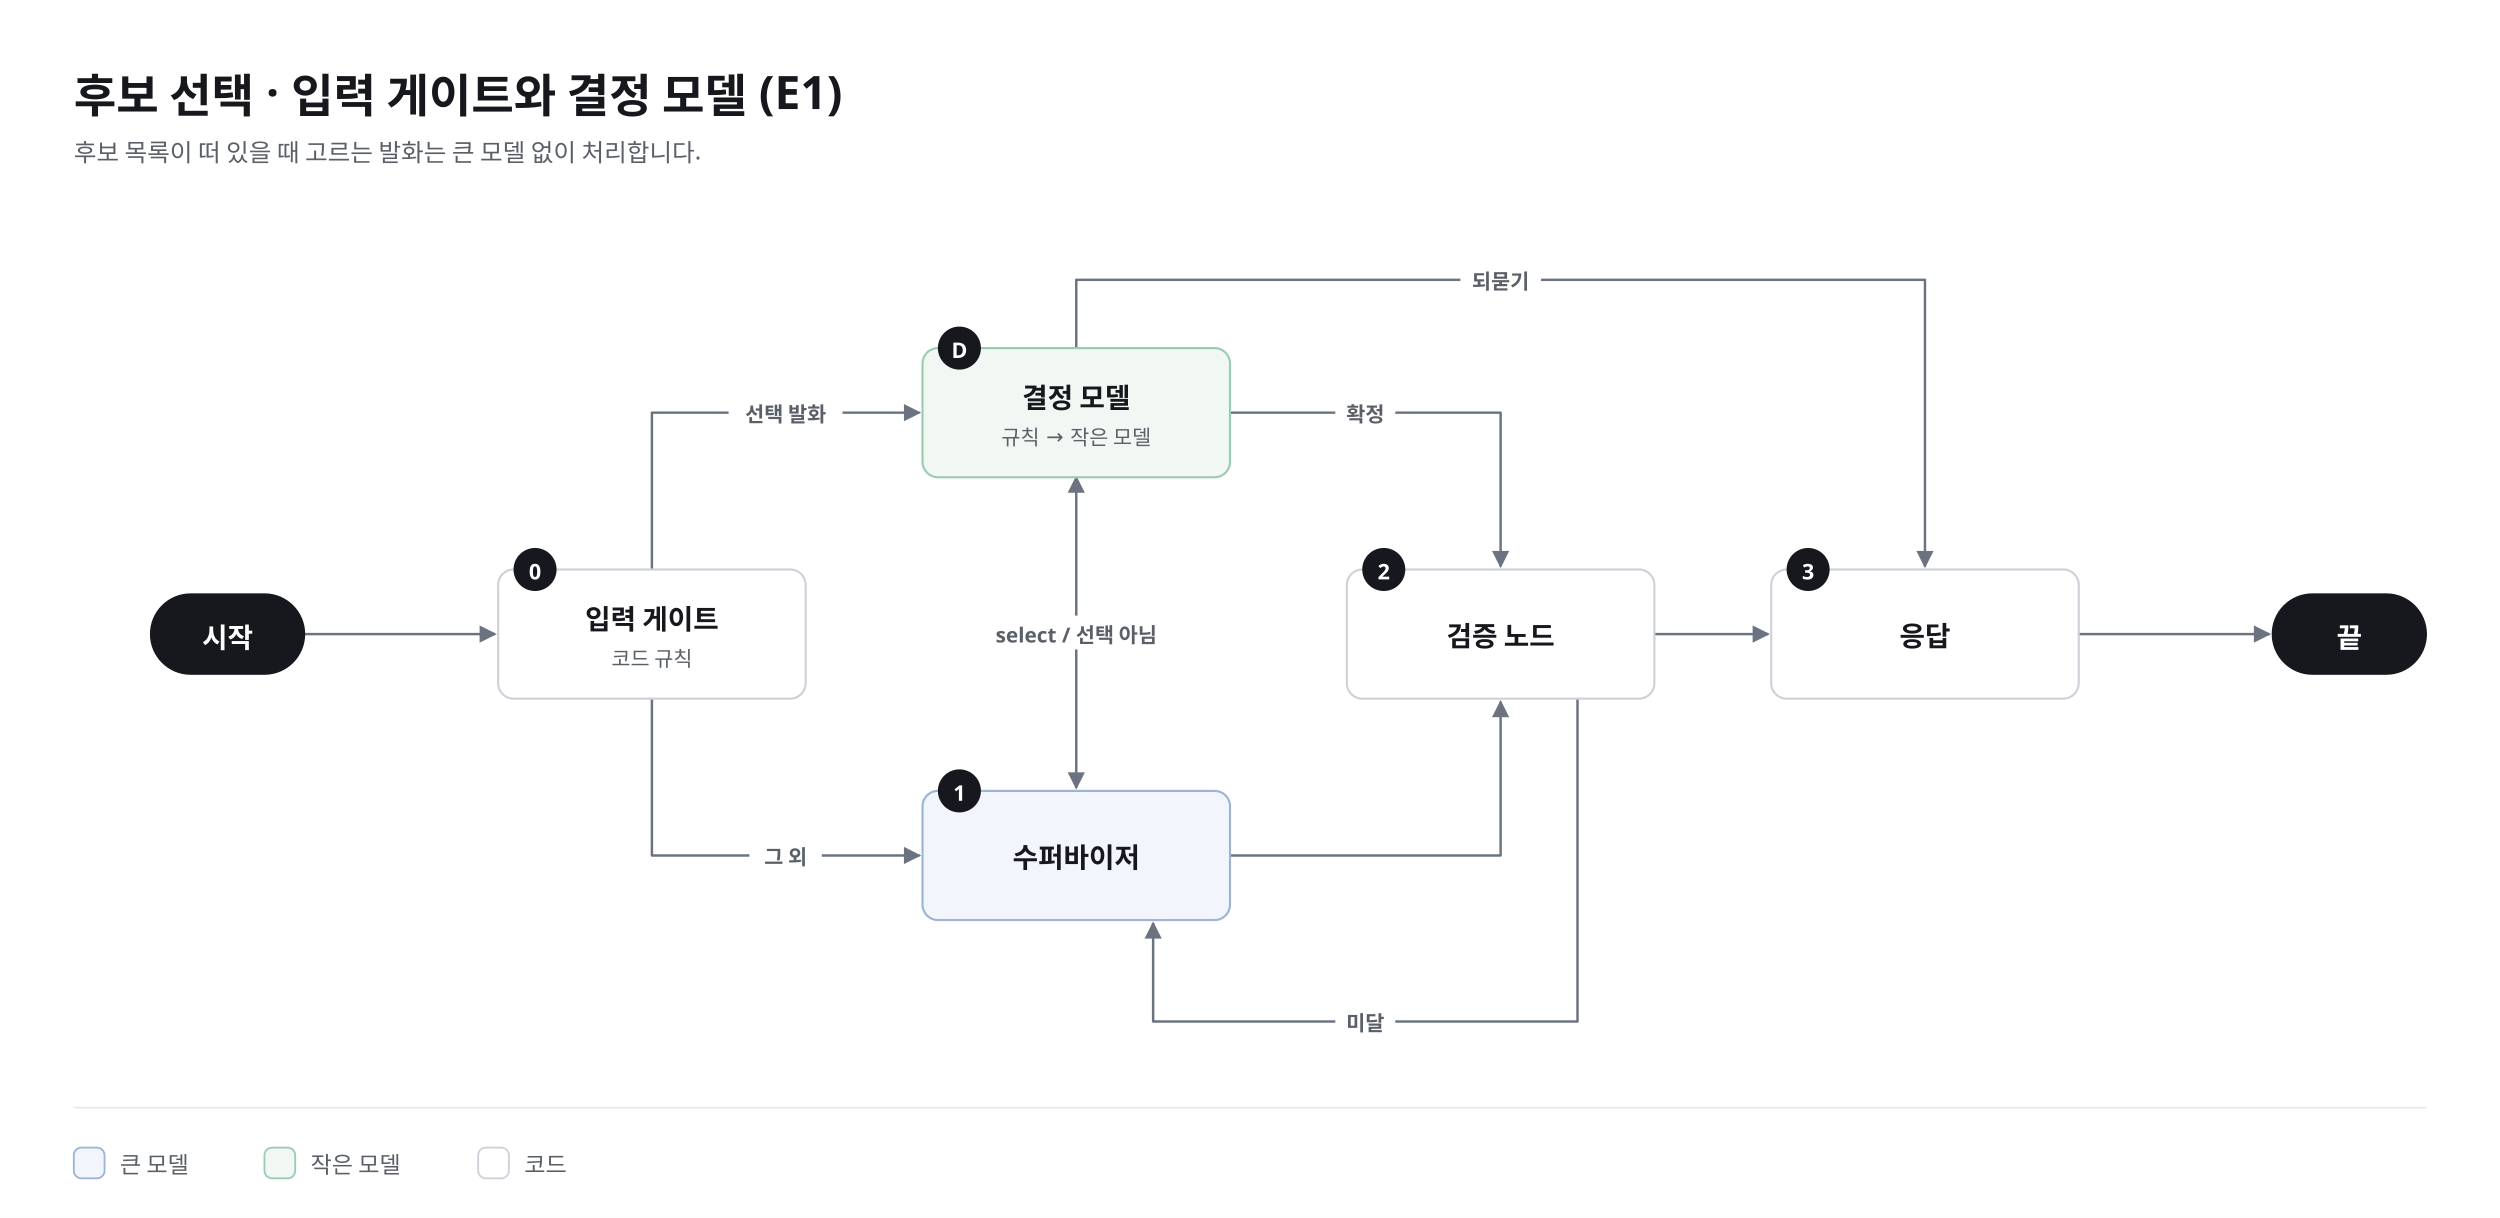
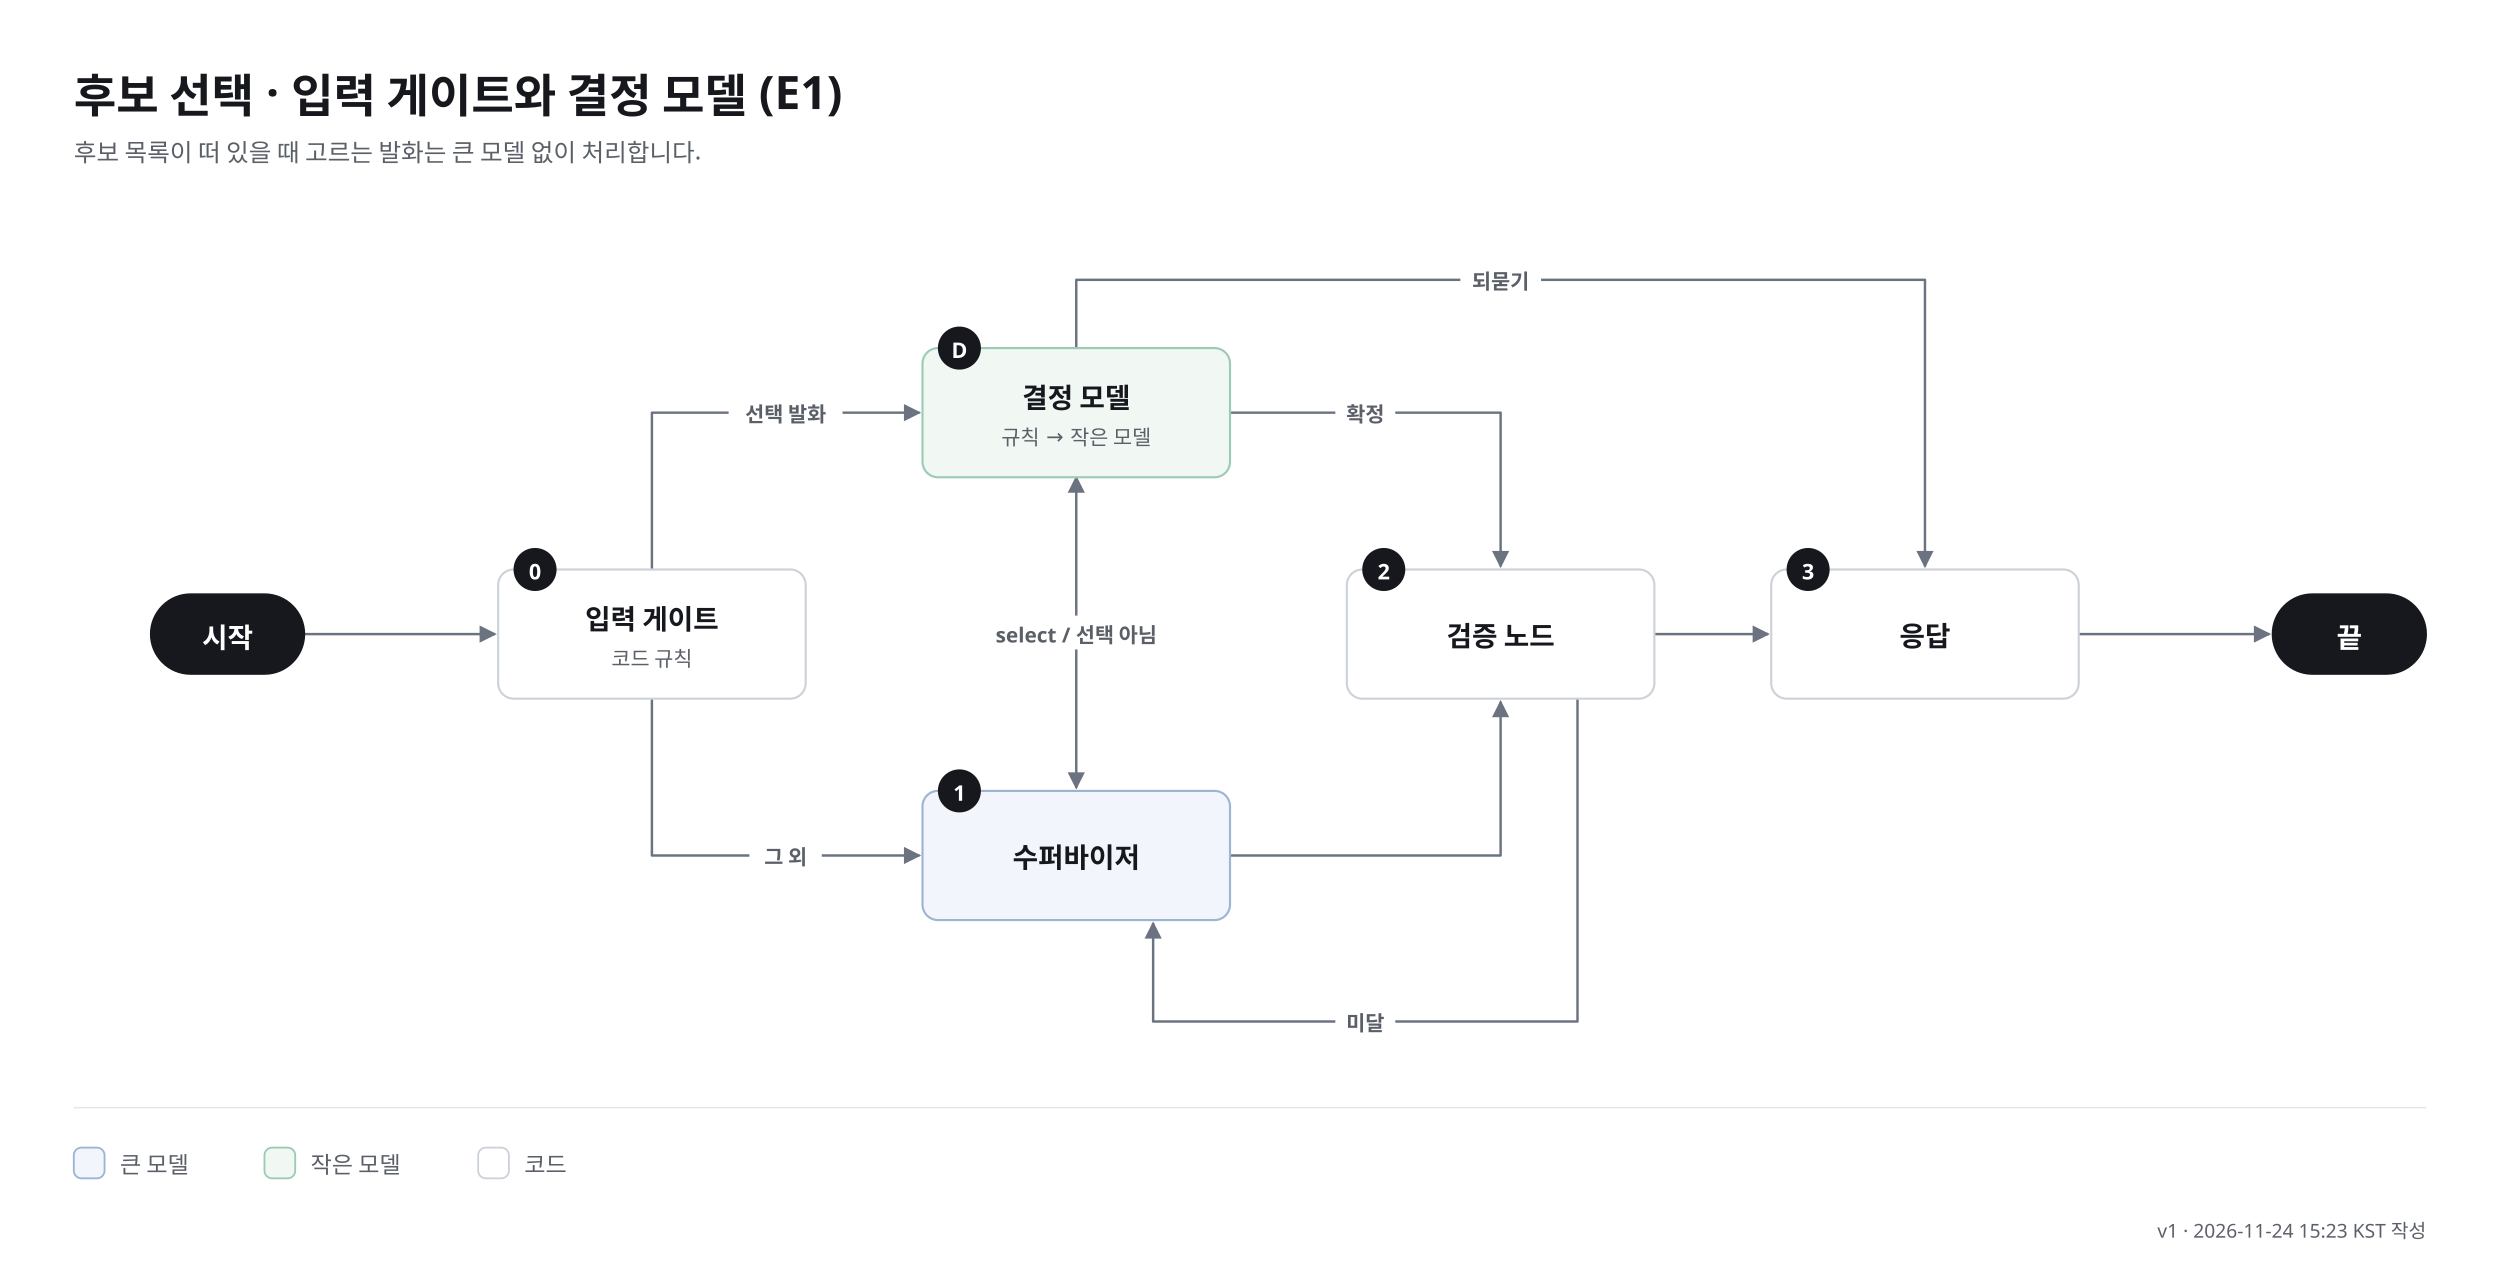
- <svg xmlns="http://www.w3.org/2000/svg" width="1626" height="792" viewBox="0 0 1626 792" font-family="Apple SD Gothic Neo, Pretendard, Noto Sans KR, sans-serif">
+ <svg xmlns="http://www.w3.org/2000/svg" data-spec-hash="d608ea019236" data-rev="1" data-stamp="2026-11-24 15:23 KST" width="1626" height="822" viewBox="0 0 1626 822" font-family="Apple SD Gothic Neo, Pretendard, Noto Sans KR, sans-serif">
  <defs>
    <marker id="ah" viewBox="0 0 10 10" refX="9" refY="5" markerWidth="7" markerHeight="7" orient="auto-start-reverse">
      <path d="M0 0L10 5L0 10z" fill="#6B7280" />
    </marker>
  </defs>
-   <rect width="1626" height="792" fill="#FFFFFF" />
+   <rect width="1626" height="822" fill="#FFFFFF" />
  <text x="48.0" y="60.0" font-size="30" font-weight="800" fill="#16181D" text-anchor="start" dominant-baseline="central">후보 선택 · 입력 게이트와 결정 모델 (E1)</text>
  <text x="48.0" y="98.0" font-size="16" font-weight="400" fill="#5B6068" text-anchor="start" dominant-baseline="central">후보 목록이 떠 있을 때 고르는 발화는 큰 모델 없이 처리합니다.</text>
  <path d="M198.0 412.4 L322.0 412.4" fill="none" stroke="#6B7280" stroke-width="1.6" stroke-linejoin="round" marker-end="url(#ah)" />
  <path d="M424.0 370.4 L424.0 268.4 L598.0 268.4" fill="none" stroke="#6B7280" stroke-width="1.6" stroke-linejoin="round" marker-end="url(#ah)" />
  <path d="M424.0 454.4 L424.0 556.4 L598.0 556.4" fill="none" stroke="#6B7280" stroke-width="1.6" stroke-linejoin="round" marker-end="url(#ah)" />
  <path d="M800.0 268.4 L976.0 268.4 L976.0 368.4" fill="none" stroke="#6B7280" stroke-width="1.6" stroke-linejoin="round" marker-end="url(#ah)" />
  <path d="M800.0 556.4 L976.0 556.4 L976.0 456.4" fill="none" stroke="#6B7280" stroke-width="1.6" stroke-linejoin="round" marker-end="url(#ah)" />
  <path d="M700.0 310.4 L700.0 512.4" fill="none" stroke="#6B7280" stroke-width="1.6" stroke-linejoin="round" marker-start="url(#ah)" marker-end="url(#ah)" />
  <path d="M700.0 226.4 L700.0 182.0 L1252.0 182.0 L1252.0 368.4" fill="none" stroke="#6B7280" stroke-width="1.6" stroke-linejoin="round" marker-end="url(#ah)" />
  <path d="M1076.0 412.4 L1150.0 412.4" fill="none" stroke="#6B7280" stroke-width="1.6" stroke-linejoin="round" marker-end="url(#ah)" />
  <path d="M1352.0 412.4 L1476.0 412.4" fill="none" stroke="#6B7280" stroke-width="1.6" stroke-linejoin="round" marker-end="url(#ah)" />
  <path d="M1026.0 454.4 L1026.0 664.4 L750.0 664.4 L750.0 600.4" fill="none" stroke="#6B7280" stroke-width="1.6" stroke-linejoin="round" marker-end="url(#ah)" />
  <rect x="98.0" y="386.4" width="100.0" height="52.0" rx="26.0" fill="#16181D" stroke="#16181D" stroke-width="1" />
  <text x="148.0" y="413.4" font-size="18" font-weight="700" fill="#FFFFFF" text-anchor="middle" dominant-baseline="central">시작</text>
  <rect x="324.0" y="370.4" width="200.0" height="84.0" rx="10" fill="#FFFFFF" stroke="#CDD2D9" stroke-width="1.4" />
  <text x="424.0" y="401.4" font-size="18" font-weight="700" fill="#16181D" text-anchor="middle" dominant-baseline="central">입력 게이트</text>
  <text x="424.0" y="427.4" font-size="13.5" font-weight="400" fill="#5B6068" text-anchor="middle" dominant-baseline="central">코드 규칙</text>
  <circle cx="348" cy="370.4" r="14" fill="#16181D" />
  <text x="348.0" y="371.4" font-size="14" font-weight="700" fill="#FFFFFF" text-anchor="middle" dominant-baseline="central">0</text>
  <rect x="600.0" y="226.4" width="200.0" height="84.0" rx="10" fill="#F1F8F4" stroke="#9CCBB4" stroke-width="1.4" />
  <text x="700.0" y="257.4" font-size="18" font-weight="700" fill="#16181D" text-anchor="middle" dominant-baseline="central">결정 모델</text>
  <text x="700.0" y="283.4" font-size="13.5" font-weight="400" fill="#5B6068" text-anchor="middle" dominant-baseline="central">규칙 → 작은 모델</text>
  <circle cx="624" cy="226.4" r="14" fill="#16181D" />
  <text x="624.0" y="227.4" font-size="14" font-weight="700" fill="#FFFFFF" text-anchor="middle" dominant-baseline="central">D</text>
  <rect x="600.0" y="514.4" width="200.0" height="84.0" rx="10" fill="#F2F6FC" stroke="#9DB4D3" stroke-width="1.4" />
  <text x="700.0" y="556.4" font-size="18" font-weight="700" fill="#16181D" text-anchor="middle" dominant-baseline="central">수퍼바이저</text>
  <circle cx="624" cy="514.4" r="14" fill="#16181D" />
  <text x="624.0" y="515.4" font-size="14" font-weight="700" fill="#FFFFFF" text-anchor="middle" dominant-baseline="central">1</text>
  <rect x="876.0" y="370.4" width="200.0" height="84.0" rx="10" fill="#FFFFFF" stroke="#CDD2D9" stroke-width="1.4" />
  <text x="976.0" y="412.4" font-size="18" font-weight="700" fill="#16181D" text-anchor="middle" dominant-baseline="central">검증 노드</text>
  <circle cx="900" cy="370.4" r="14" fill="#16181D" />
  <text x="900.0" y="371.4" font-size="14" font-weight="700" fill="#FFFFFF" text-anchor="middle" dominant-baseline="central">2</text>
  <rect x="1152.0" y="370.4" width="200.0" height="84.0" rx="10" fill="#FFFFFF" stroke="#CDD2D9" stroke-width="1.4" />
  <text x="1252.0" y="412.4" font-size="18" font-weight="700" fill="#16181D" text-anchor="middle" dominant-baseline="central">응답</text>
  <circle cx="1176" cy="370.4" r="14" fill="#16181D" />
  <text x="1176.0" y="371.4" font-size="14" font-weight="700" fill="#FFFFFF" text-anchor="middle" dominant-baseline="central">3</text>
  <rect x="1478.0" y="386.4" width="100.0" height="52.0" rx="26.0" fill="#16181D" stroke="#16181D" stroke-width="1" />
  <text x="1528.0" y="413.4" font-size="18" font-weight="700" fill="#FFFFFF" text-anchor="middle" dominant-baseline="central">끝</text>
  <rect x="473.9" y="257.4" width="74.1" height="22.0" rx="4" fill="#FFFFFF" stroke="#FFFFFF" stroke-width="0" />
  <text x="511.0" y="268.4" font-size="13.5" font-weight="700" fill="#5B6068" text-anchor="middle" dominant-baseline="central">선택 발화</text>
  <rect x="487.4" y="545.4" width="47.1" height="22.0" rx="4" fill="#FFFFFF" stroke="#FFFFFF" stroke-width="0" />
  <text x="511.0" y="556.4" font-size="13.5" font-weight="700" fill="#5B6068" text-anchor="middle" dominant-baseline="central">그 외</text>
  <rect x="868.5" y="257.4" width="39.0" height="22.0" rx="4" fill="#FFFFFF" stroke="#FFFFFF" stroke-width="0" />
  <text x="888.0" y="268.4" font-size="13.5" font-weight="700" fill="#5B6068" text-anchor="middle" dominant-baseline="central">확정</text>
  <rect x="626.5" y="400.4" width="147.0" height="22.0" rx="4" fill="#FFFFFF" stroke="#FFFFFF" stroke-width="0" />
  <text x="700.0" y="411.4" font-size="13.5" font-weight="700" fill="#5B6068" text-anchor="middle" dominant-baseline="central">select / 선택 아님</text>
  <rect x="949.8" y="171.0" width="52.5" height="22.0" rx="4" fill="#FFFFFF" stroke="#FFFFFF" stroke-width="0" />
  <text x="976.0" y="182.0" font-size="13.5" font-weight="700" fill="#5B6068" text-anchor="middle" dominant-baseline="central">되묻기</text>
  <rect x="868.5" y="653.4" width="39.0" height="22.0" rx="4" fill="#FFFFFF" stroke="#FFFFFF" stroke-width="0" />
  <text x="888.0" y="664.4" font-size="13.5" font-weight="700" fill="#5B6068" text-anchor="middle" dominant-baseline="central">미달</text>
  <path d="M48.0 720.4 L1578.0 720.4" fill="none" stroke="#E3E5E8" stroke-width="1" stroke-linejoin="round" />
  <rect x="48.0" y="746.4" width="20.0" height="20.0" rx="5" fill="#F2F6FC" stroke="#9DB4D3" stroke-width="1.2" />
  <text x="78.0" y="756.4" font-size="15" font-weight="400" fill="#5B6068" text-anchor="start" dominant-baseline="central">큰 모델</text>
  <rect x="172.0" y="746.4" width="20.0" height="20.0" rx="5" fill="#F1F8F4" stroke="#9CCBB4" stroke-width="1.2" />
  <text x="202.0" y="756.4" font-size="15" font-weight="400" fill="#5B6068" text-anchor="start" dominant-baseline="central">작은 모델</text>
  <rect x="311.0" y="746.4" width="20.0" height="20.0" rx="5" fill="#FFFFFF" stroke="#CDD2D9" stroke-width="1.2" />
  <text x="341.0" y="756.4" font-size="15" font-weight="400" fill="#5B6068" text-anchor="start" dominant-baseline="central">코드</text>
+   <text x="1578.0" y="799.0" font-size="12.5" font-weight="400" fill="#5B6068" text-anchor="end" dominant-baseline="central">v1 · 2026-11-24 15:23 KST 작성</text>
</svg>
